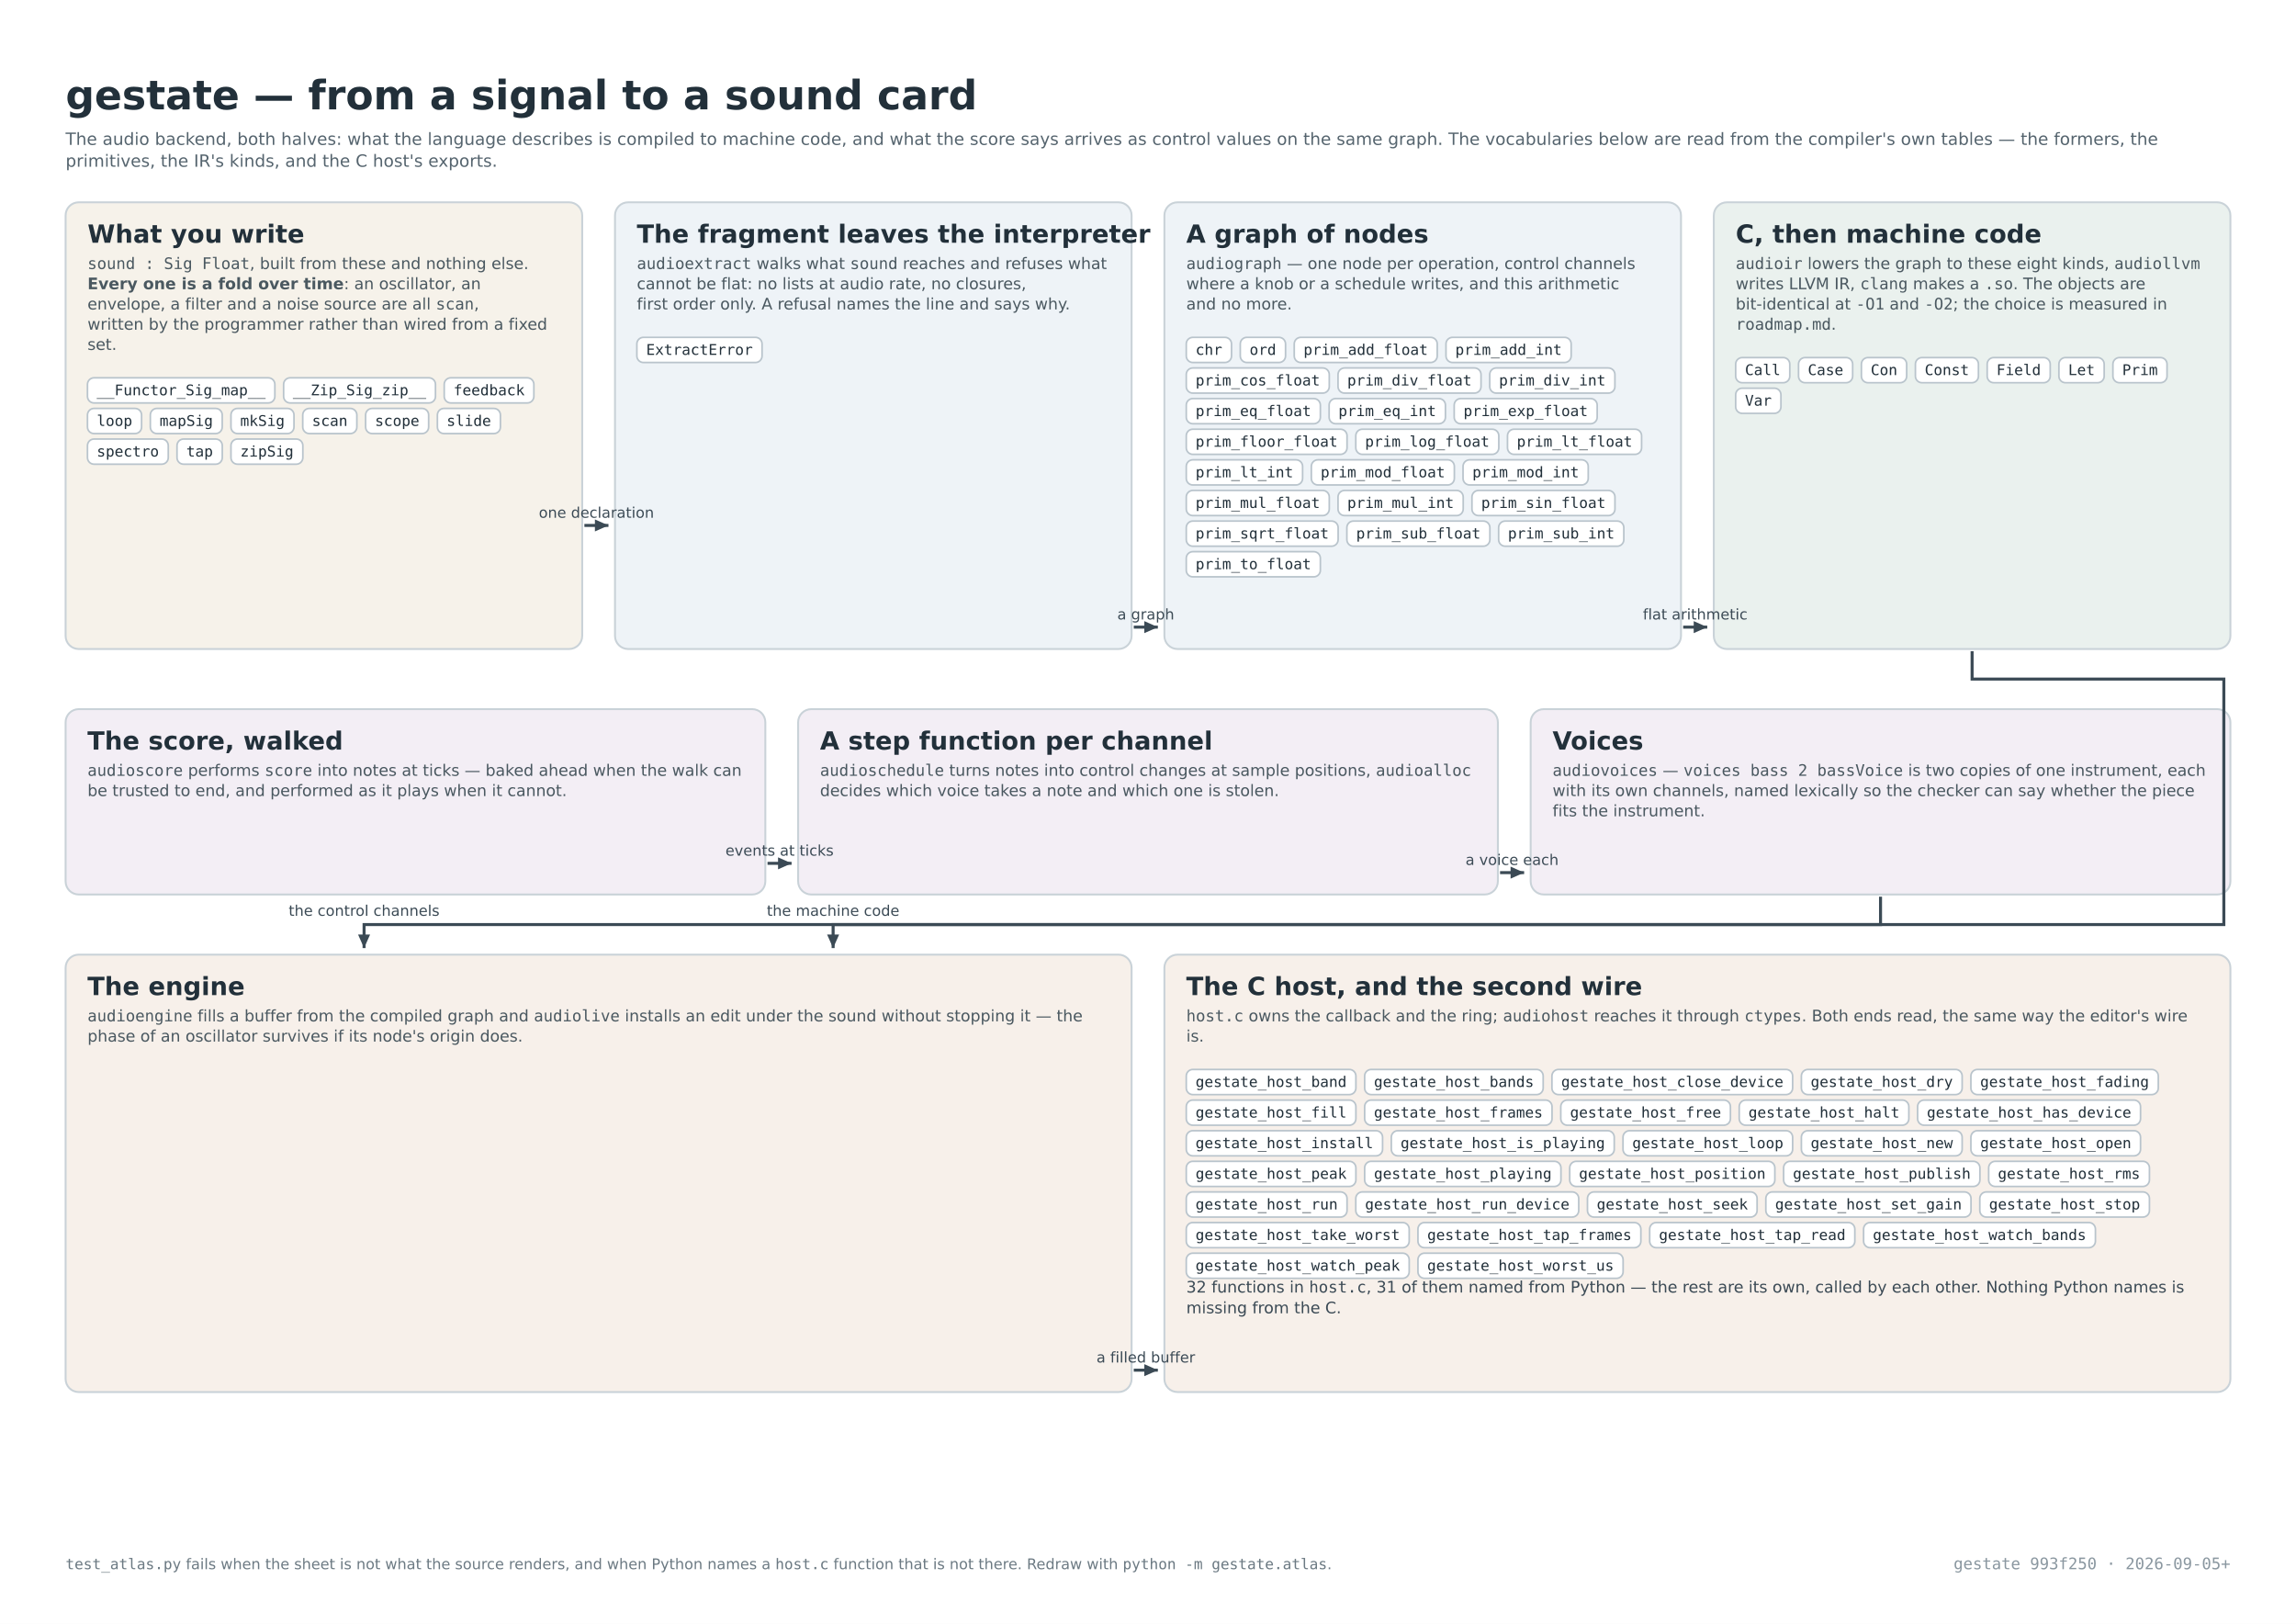
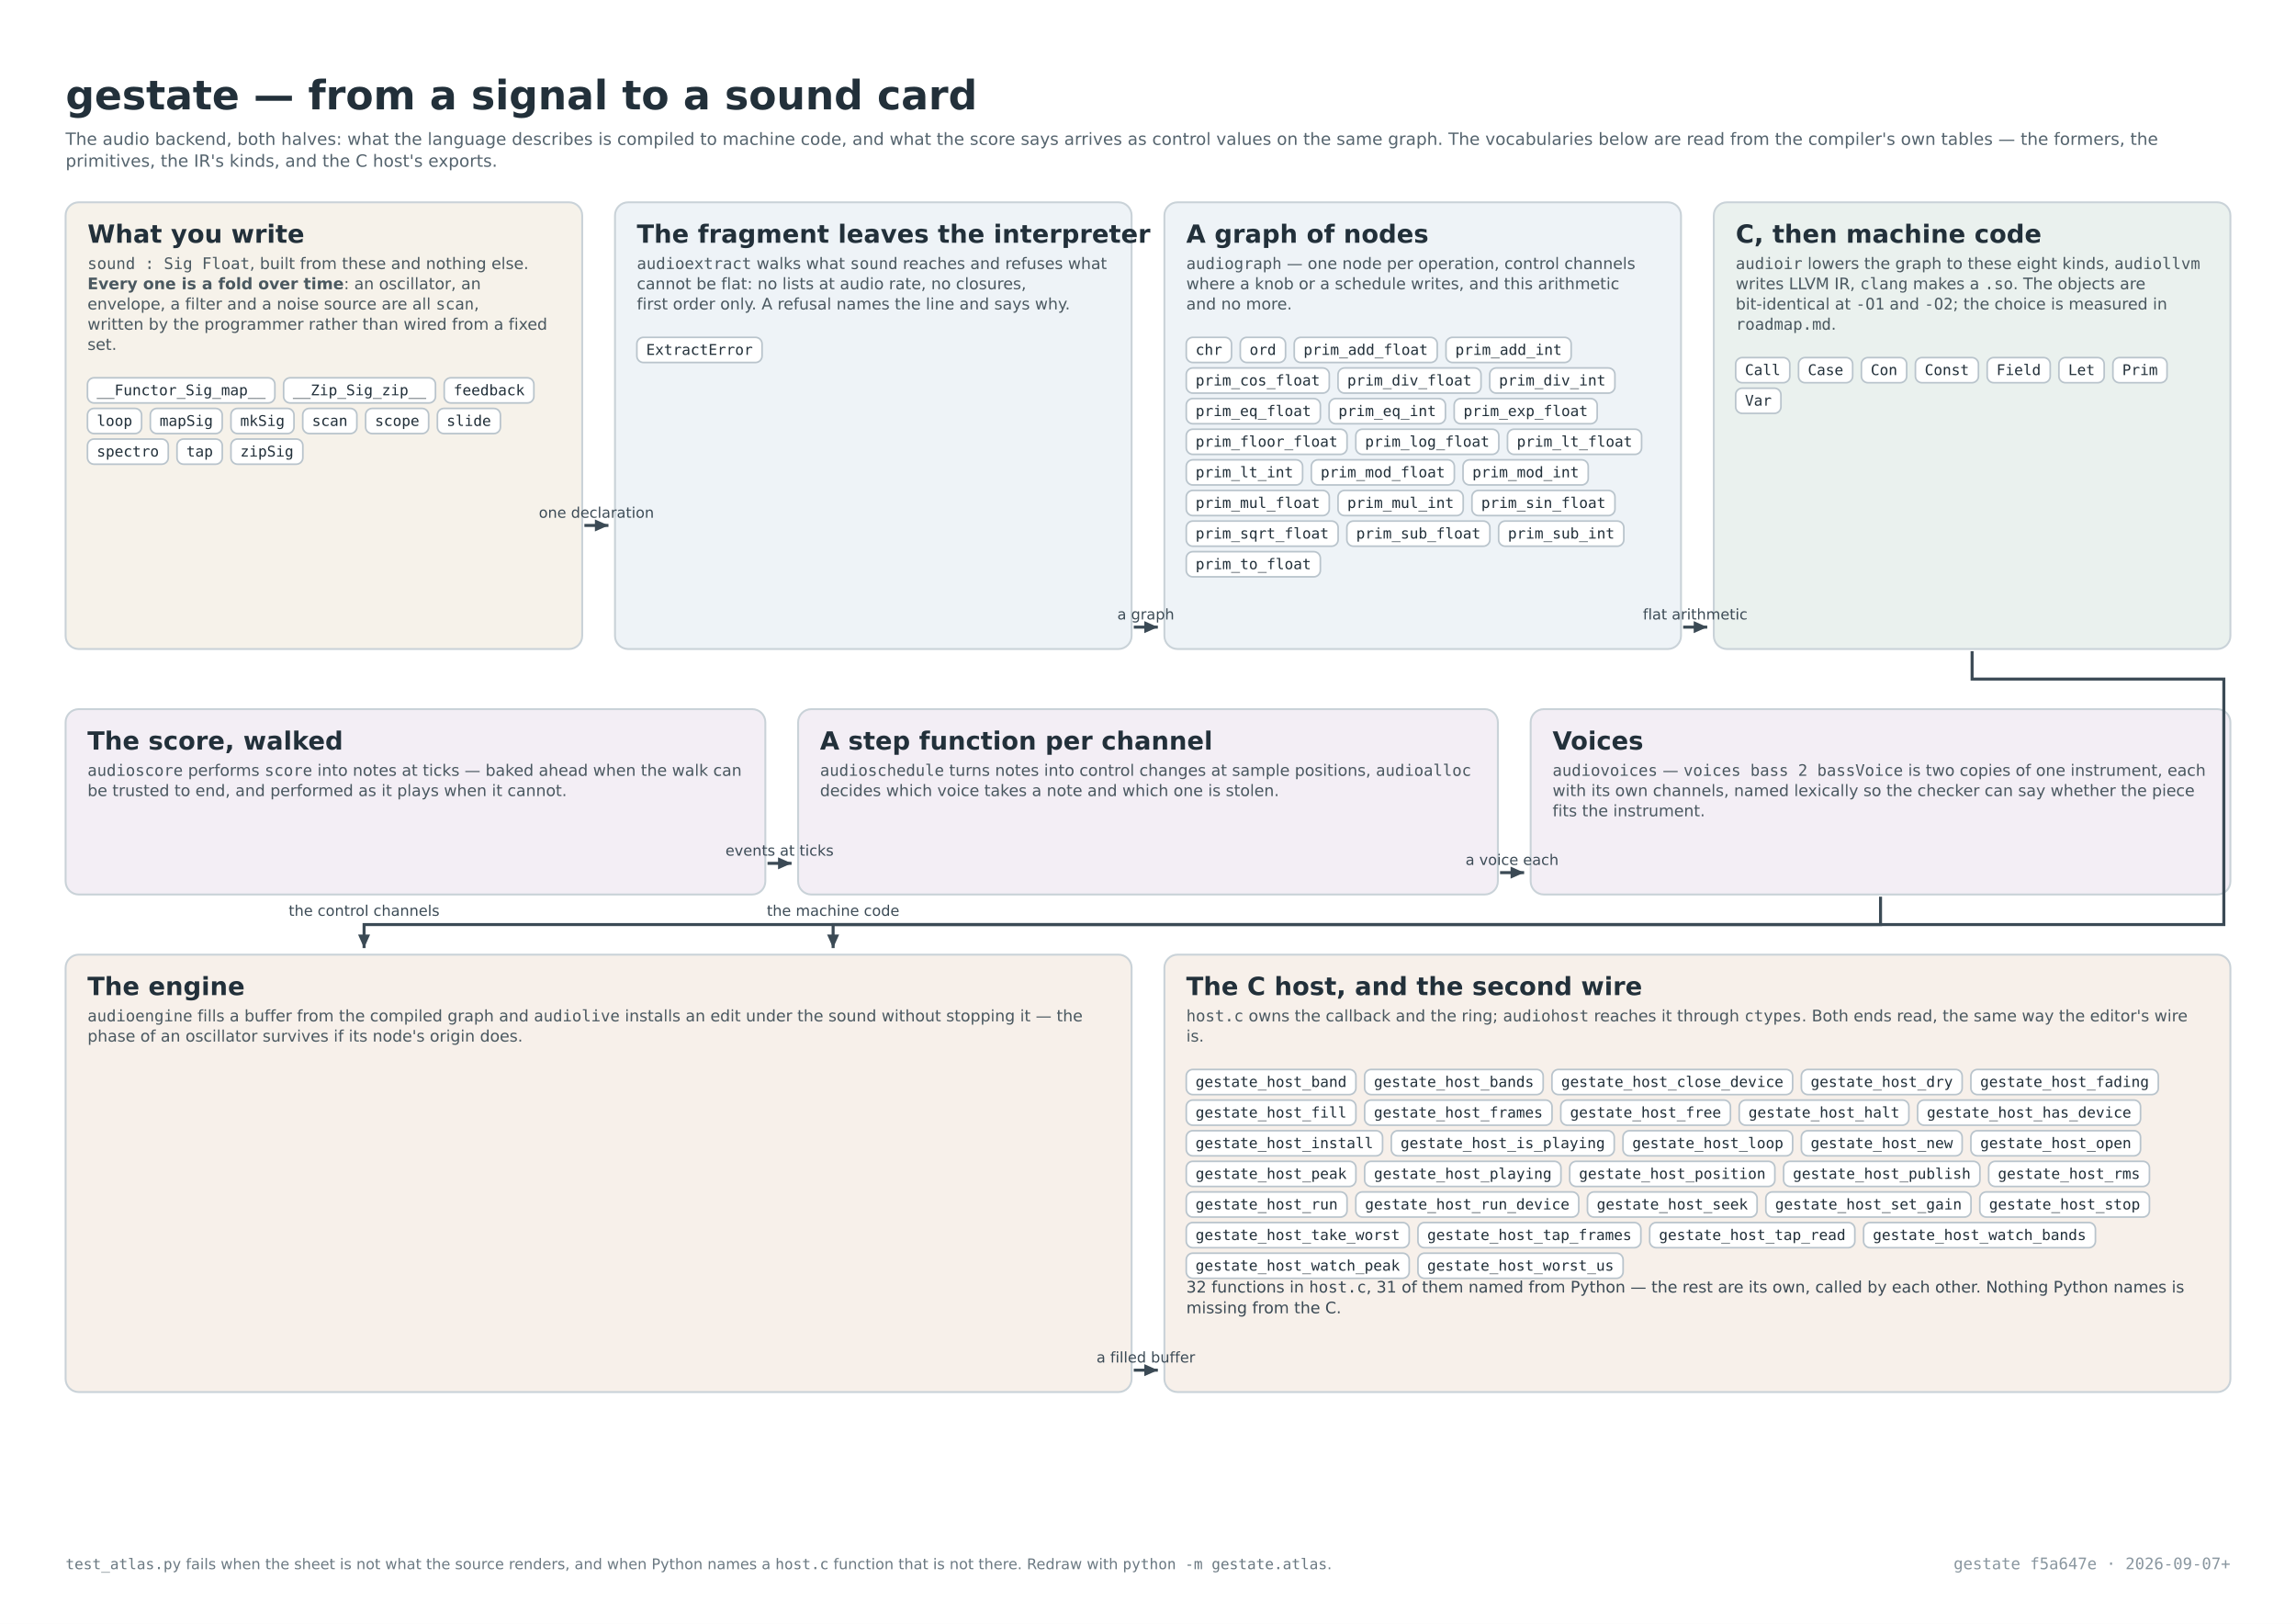
<svg xmlns="http://www.w3.org/2000/svg" width="420mm" height="297mm" viewBox="0 0 420 297">
  <defs>
    <marker id="tip" viewBox="0 0 10 10" refX="9" refY="5" markerWidth="5" markerHeight="5" orient="auto-start-reverse">
      <path d="M 0 1 L 9 5 L 0 9 z" fill="#3b4a55" />
    </marker>
  </defs>
  <style>
  text { font-family: 'DejaVu Sans', Verdana, sans-serif; fill: #22303a; }
  .mono, .chiptext { font-family: 'DejaVu Sans Mono', Consolas, monospace; }
  .title { font-size: 7.4px; font-weight: 700; }
  .subtitle { font-size: 3.1px; fill: #55646e; }
  .foot { font-size: 2.7px; fill: #6b7982; }
  .stamp { font-size: 2.9px; fill: #8a97a0; text-anchor: end; font-family: 'DejaVu Sans Mono', Consolas, monospace; }
  .lane { stroke: #c9d2d8; stroke-width: 0.35; }
  .lanetitle { font-size: 4.6px; font-weight: 700; }
  .step { font-size: 3.6px; font-weight: 700; }
  .stepnum { font-size: 3.2px; fill: #93a2ab; }
  .home { font-size: 2.6px; fill: #6b7982; text-anchor: end; }
  .refuses { font-size: 2.6px; fill: #8a5a5a; }
  .note { font-size: 2.9px; fill: #4a5860; }
  .extra { font-size: 2.9px; fill: #3b4a55; }
  .chip { fill: #ffffff; stroke: #b9c4cc; stroke-width: 0.3; }
  .chiptext { font-size: 2.7px; text-anchor: middle; }
  .edge { stroke: #3b4a55; stroke-width: 0.55; fill: none; }
  .edgetext { font-size: 2.7px; fill: #3b4a55; text-anchor: middle; }
</style>
  <rect x="0" y="0" width="420" height="297" fill="#ffffff" />
  <text class="title" x="12.00" y="20.00">gestate — from a signal to a sound card</text>
  <text class="subtitle" x="12.00" y="26.50">The audio backend, both halves: what the language describes is compiled to machine code, and what the score says arrives as control values on the same graph. The vocabularies below are read from the compiler's own tables — the formers, the</text>
  <text class="subtitle" x="12.00" y="30.50">primitives, the IR's kinds, and the C host's exports.</text>
  <text class="foot" x="12.00" y="287.00">
    <tspan class="mono">test_atlas.py</tspan> fails when the sheet is not what the source renders, and when Python names a <tspan class="mono">host.c</tspan> function that is not there. Redraw with <tspan class="mono">python -m gestate.atlas</tspan>.</text>
-   <text class="stamp" x="408.00" y="287.00">gestate 993f250 · 2026-09-05+</text>
+   <text class="stamp" x="408.00" y="287.00">gestate f5a647e · 2026-09-07+</text>
  <rect class="lane" x="12.00" y="37.00" width="94.50" height="81.70" rx="2.4" style="fill:#f6f2ea" />
  <text class="lanetitle" x="16.00" y="44.40">What you write</text>
  <text class="note" x="16.00" y="49.20">
    <tspan class="mono">sound : Sig Float</tspan>, built from these and nothing else.</text>
  <text class="note" x="16.00" y="52.90">
    <tspan font-weight="700">Every one is a fold over time</tspan>: an oscillator, an</text>
  <text class="note" x="16.00" y="56.60">envelope, a filter and a noise source are all <tspan class="mono">scan</tspan>,</text>
  <text class="note" x="16.00" y="60.30">written by the programmer rather than wired from a fixed</text>
  <text class="note" x="16.00" y="64.00">set.</text>
  <rect class="chip" x="16.00" y="69.10" width="34.28" height="4.6" rx="1.2" />
  <text class="chiptext" x="33.14" y="72.30">__Functor_Sig_map__</text>
  <rect class="chip" x="51.88" y="69.10" width="27.78" height="4.6" rx="1.2" />
  <text class="chiptext" x="65.77" y="72.30">__Zip_Sig_zip__</text>
  <rect class="chip" x="81.26" y="69.10" width="16.40" height="4.6" rx="1.2" />
  <text class="chiptext" x="89.47" y="72.30">feedback</text>
  <rect class="chip" x="16.00" y="74.70" width="9.90" height="4.6" rx="1.2" />
  <text class="chiptext" x="20.95" y="77.90">loop</text>
  <rect class="chip" x="27.50" y="74.70" width="13.15" height="4.6" rx="1.2" />
  <text class="chiptext" x="34.08" y="77.90">mapSig</text>
  <rect class="chip" x="42.25" y="74.70" width="11.53" height="4.6" rx="1.2" />
  <text class="chiptext" x="48.02" y="77.90">mkSig</text>
  <rect class="chip" x="55.38" y="74.70" width="9.90" height="4.6" rx="1.2" />
  <text class="chiptext" x="60.33" y="77.90">scan</text>
  <rect class="chip" x="66.88" y="74.70" width="11.53" height="4.6" rx="1.2" />
  <text class="chiptext" x="72.65" y="77.90">scope</text>
  <rect class="chip" x="80.01" y="74.70" width="11.53" height="4.6" rx="1.2" />
  <text class="chiptext" x="85.77" y="77.90">slide</text>
  <rect class="chip" x="16.00" y="80.30" width="14.78" height="4.6" rx="1.2" />
  <text class="chiptext" x="23.39" y="83.50">spectro</text>
  <rect class="chip" x="32.38" y="80.30" width="8.28" height="4.6" rx="1.2" />
  <text class="chiptext" x="36.52" y="83.50">tap</text>
  <rect class="chip" x="42.25" y="80.30" width="13.15" height="4.6" rx="1.2" />
  <text class="chiptext" x="48.83" y="83.50">zipSig</text>
  <rect class="lane" x="112.50" y="37.00" width="94.50" height="81.70" rx="2.4" style="fill:#eef3f7" />
  <text class="lanetitle" x="116.50" y="44.40">The fragment leaves the interpreter</text>
  <text class="note" x="116.50" y="49.20">
    <tspan class="mono">audioextract</tspan> walks what <tspan class="mono">sound</tspan> reaches and refuses what</text>
  <text class="note" x="116.50" y="52.90">cannot be flat: no lists at audio rate, no closures,</text>
  <text class="note" x="116.50" y="56.60">first order only. A refusal names the line and says why.</text>
  <rect class="chip" x="116.50" y="61.70" width="22.90" height="4.6" rx="1.2" />
  <text class="chiptext" x="127.95" y="64.90">ExtractError</text>
  <rect class="lane" x="213.00" y="37.00" width="94.50" height="81.70" rx="2.4" style="fill:#eef3f7" />
  <text class="lanetitle" x="217.00" y="44.40">A graph of nodes</text>
  <text class="note" x="217.00" y="49.20">
    <tspan class="mono">audiograph</tspan> — one node per operation, control channels</text>
  <text class="note" x="217.00" y="52.90">where a knob or a schedule writes, and this arithmetic</text>
  <text class="note" x="217.00" y="56.60">and no more.</text>
  <rect class="chip" x="217.00" y="61.70" width="8.28" height="4.6" rx="1.2" />
  <text class="chiptext" x="221.14" y="64.90">chr</text>
  <rect class="chip" x="226.88" y="61.70" width="8.28" height="4.6" rx="1.2" />
  <text class="chiptext" x="231.01" y="64.90">ord</text>
  <rect class="chip" x="236.75" y="61.70" width="26.16" height="4.6" rx="1.2" />
  <text class="chiptext" x="249.83" y="64.90">prim_add_float</text>
  <rect class="chip" x="264.51" y="61.70" width="22.90" height="4.6" rx="1.2" />
  <text class="chiptext" x="275.96" y="64.90">prim_add_int</text>
  <rect class="chip" x="217.00" y="67.30" width="26.16" height="4.6" rx="1.2" />
  <text class="chiptext" x="230.08" y="70.50">prim_cos_float</text>
  <rect class="chip" x="244.76" y="67.30" width="26.16" height="4.6" rx="1.2" />
  <text class="chiptext" x="257.83" y="70.50">prim_div_float</text>
  <rect class="chip" x="272.51" y="67.30" width="22.90" height="4.6" rx="1.2" />
  <text class="chiptext" x="283.96" y="70.50">prim_div_int</text>
  <rect class="chip" x="217.00" y="72.90" width="24.53" height="4.6" rx="1.2" />
  <text class="chiptext" x="229.27" y="76.10">prim_eq_float</text>
  <rect class="chip" x="243.13" y="72.90" width="21.28" height="4.6" rx="1.2" />
  <text class="chiptext" x="253.77" y="76.10">prim_eq_int</text>
  <rect class="chip" x="266.01" y="72.90" width="26.16" height="4.6" rx="1.2" />
  <text class="chiptext" x="279.09" y="76.10">prim_exp_float</text>
  <rect class="chip" x="217.00" y="78.50" width="29.41" height="4.6" rx="1.2" />
  <text class="chiptext" x="231.70" y="81.70">prim_floor_float</text>
  <rect class="chip" x="248.01" y="78.50" width="26.16" height="4.6" rx="1.2" />
  <text class="chiptext" x="261.08" y="81.70">prim_log_float</text>
  <rect class="chip" x="275.76" y="78.50" width="24.53" height="4.6" rx="1.2" />
  <text class="chiptext" x="288.03" y="81.70">prim_lt_float</text>
  <rect class="chip" x="217.00" y="84.10" width="21.28" height="4.6" rx="1.2" />
  <text class="chiptext" x="227.64" y="87.30">prim_lt_int</text>
  <rect class="chip" x="239.88" y="84.10" width="26.16" height="4.6" rx="1.2" />
  <text class="chiptext" x="252.96" y="87.30">prim_mod_float</text>
  <rect class="chip" x="267.63" y="84.10" width="22.90" height="4.6" rx="1.2" />
  <text class="chiptext" x="279.09" y="87.30">prim_mod_int</text>
  <rect class="chip" x="217.00" y="89.70" width="26.16" height="4.6" rx="1.2" />
  <text class="chiptext" x="230.08" y="92.90">prim_mul_float</text>
  <rect class="chip" x="244.76" y="89.70" width="22.90" height="4.6" rx="1.2" />
  <text class="chiptext" x="256.21" y="92.90">prim_mul_int</text>
  <rect class="chip" x="269.26" y="89.70" width="26.16" height="4.6" rx="1.2" />
  <text class="chiptext" x="282.34" y="92.90">prim_sin_float</text>
  <rect class="chip" x="217.00" y="95.30" width="27.78" height="4.6" rx="1.2" />
  <text class="chiptext" x="230.89" y="98.50">prim_sqrt_float</text>
  <rect class="chip" x="246.38" y="95.30" width="26.16" height="4.6" rx="1.2" />
  <text class="chiptext" x="259.46" y="98.50">prim_sub_float</text>
  <rect class="chip" x="274.14" y="95.30" width="22.90" height="4.6" rx="1.2" />
  <text class="chiptext" x="285.59" y="98.50">prim_sub_int</text>
  <rect class="chip" x="217.00" y="100.90" width="24.53" height="4.6" rx="1.2" />
  <text class="chiptext" x="229.27" y="104.10">prim_to_float</text>
  <rect class="lane" x="313.50" y="37.00" width="94.50" height="81.70" rx="2.4" style="fill:#eaf1ee" />
  <text class="lanetitle" x="317.50" y="44.40">C, then machine code</text>
  <text class="note" x="317.50" y="49.20">
    <tspan class="mono">audioir</tspan> lowers the graph to these eight kinds, <tspan class="mono">audiollvm</tspan>
  </text>
  <text class="note" x="317.50" y="52.90">writes LLVM IR, <tspan class="mono">clang</tspan> makes a <tspan class="mono">.so</tspan>. The objects are</text>
  <text class="note" x="317.50" y="56.60">bit-identical at <tspan class="mono">-O1</tspan> and <tspan class="mono">-O2</tspan>; the choice is measured in</text>
  <text class="note" x="317.50" y="60.30">
    <tspan class="mono">roadmap.md</tspan>.</text>
  <rect class="chip" x="317.50" y="65.40" width="9.90" height="4.6" rx="1.2" />
  <text class="chiptext" x="322.45" y="68.60">Call</text>
  <rect class="chip" x="329.00" y="65.40" width="9.90" height="4.6" rx="1.2" />
  <text class="chiptext" x="333.95" y="68.60">Case</text>
  <rect class="chip" x="340.50" y="65.40" width="8.28" height="4.6" rx="1.2" />
  <text class="chiptext" x="344.64" y="68.60">Con</text>
  <rect class="chip" x="350.38" y="65.40" width="11.53" height="4.6" rx="1.2" />
  <text class="chiptext" x="356.14" y="68.60">Const</text>
  <rect class="chip" x="363.51" y="65.40" width="11.53" height="4.6" rx="1.2" />
  <text class="chiptext" x="369.27" y="68.60">Field</text>
  <rect class="chip" x="376.63" y="65.40" width="8.28" height="4.6" rx="1.2" />
  <text class="chiptext" x="380.77" y="68.60">Let</text>
  <rect class="chip" x="386.51" y="65.40" width="9.90" height="4.6" rx="1.2" />
  <text class="chiptext" x="391.46" y="68.60">Prim</text>
  <rect class="chip" x="317.50" y="71.00" width="8.28" height="4.6" rx="1.2" />
  <text class="chiptext" x="321.64" y="74.20">Var</text>
  <rect class="lane" x="12.00" y="129.70" width="128.00" height="33.90" rx="2.4" style="fill:#f3eef5" />
  <text class="lanetitle" x="16.00" y="137.10">The score, walked</text>
  <text class="note" x="16.00" y="141.90">
    <tspan class="mono">audioscore</tspan> performs <tspan class="mono">score</tspan> into notes at ticks — baked ahead when the walk can</text>
  <text class="note" x="16.00" y="145.60">be trusted to end, and performed as it plays when it cannot.</text>
  <rect class="lane" x="146.00" y="129.70" width="128.00" height="33.90" rx="2.4" style="fill:#f3eef5" />
  <text class="lanetitle" x="150.00" y="137.10">A step function per channel</text>
  <text class="note" x="150.00" y="141.90">
    <tspan class="mono">audioschedule</tspan> turns notes into control changes at sample positions, <tspan class="mono">audioalloc</tspan>
  </text>
  <text class="note" x="150.00" y="145.60">decides which voice takes a note and which one is stolen.</text>
  <rect class="lane" x="280.00" y="129.70" width="128.00" height="33.90" rx="2.4" style="fill:#f3eef5" />
  <text class="lanetitle" x="284.00" y="137.10">Voices</text>
  <text class="note" x="284.00" y="141.90">
    <tspan class="mono">audiovoices</tspan> — <tspan class="mono">voices bass 2 bassVoice</tspan> is two copies of one instrument, each</text>
  <text class="note" x="284.00" y="145.60">with its own channels, named lexically so the checker can say whether the piece</text>
  <text class="note" x="284.00" y="149.30">fits the instrument.</text>
  <rect class="lane" x="12.00" y="174.60" width="195.00" height="80.00" rx="2.4" style="fill:#f7f0ea" />
  <text class="lanetitle" x="16.00" y="182.00">The engine</text>
  <text class="note" x="16.00" y="186.80">
    <tspan class="mono">audioengine</tspan> fills a buffer from the compiled graph and <tspan class="mono">audiolive</tspan> installs an edit under the sound without stopping it — the</text>
  <text class="note" x="16.00" y="190.50">phase of an oscillator survives if its node's origin does.</text>
  <rect class="lane" x="213.00" y="174.60" width="195.00" height="80.00" rx="2.4" style="fill:#f7f0ea" />
  <text class="lanetitle" x="217.00" y="182.00">The C host, and the second wire</text>
  <text class="note" x="217.00" y="186.80">
    <tspan class="mono">host.c</tspan> owns the callback and the ring; <tspan class="mono">audiohost</tspan> reaches it through <tspan class="mono">ctypes</tspan>. Both ends read, the same way the editor's wire</text>
  <text class="note" x="217.00" y="190.50">is.</text>
  <rect class="chip" x="217.00" y="195.60" width="31.03" height="4.6" rx="1.2" />
  <text class="chiptext" x="232.52" y="198.80">gestate_host_band</text>
  <rect class="chip" x="249.63" y="195.60" width="32.66" height="4.6" rx="1.2" />
  <text class="chiptext" x="265.96" y="198.80">gestate_host_bands</text>
  <rect class="chip" x="283.89" y="195.60" width="44.03" height="4.6" rx="1.2" />
  <text class="chiptext" x="305.91" y="198.80">gestate_host_close_device</text>
  <rect class="chip" x="329.52" y="195.60" width="29.41" height="4.6" rx="1.2" />
  <text class="chiptext" x="344.23" y="198.80">gestate_host_dry</text>
  <rect class="chip" x="360.53" y="195.60" width="34.28" height="4.6" rx="1.2" />
  <text class="chiptext" x="377.67" y="198.80">gestate_host_fading</text>
  <rect class="chip" x="217.00" y="201.20" width="31.03" height="4.6" rx="1.2" />
  <text class="chiptext" x="232.52" y="204.40">gestate_host_fill</text>
  <rect class="chip" x="249.63" y="201.20" width="34.28" height="4.6" rx="1.2" />
  <text class="chiptext" x="266.77" y="204.40">gestate_host_frames</text>
  <rect class="chip" x="285.51" y="201.20" width="31.03" height="4.6" rx="1.2" />
  <text class="chiptext" x="301.03" y="204.40">gestate_host_free</text>
  <rect class="chip" x="318.15" y="201.20" width="31.03" height="4.6" rx="1.2" />
  <text class="chiptext" x="333.66" y="204.40">gestate_host_halt</text>
  <rect class="chip" x="350.78" y="201.20" width="40.78" height="4.6" rx="1.2" />
  <text class="chiptext" x="371.17" y="204.40">gestate_host_has_device</text>
  <rect class="chip" x="217.00" y="206.80" width="35.91" height="4.6" rx="1.2" />
  <text class="chiptext" x="234.95" y="210.00">gestate_host_install</text>
  <rect class="chip" x="254.51" y="206.80" width="40.78" height="4.6" rx="1.2" />
  <text class="chiptext" x="274.90" y="210.00">gestate_host_is_playing</text>
  <rect class="chip" x="296.89" y="206.80" width="31.03" height="4.6" rx="1.2" />
  <text class="chiptext" x="312.41" y="210.00">gestate_host_loop</text>
  <rect class="chip" x="329.52" y="206.80" width="29.41" height="4.6" rx="1.2" />
  <text class="chiptext" x="344.23" y="210.00">gestate_host_new</text>
  <rect class="chip" x="360.53" y="206.80" width="31.03" height="4.6" rx="1.2" />
  <text class="chiptext" x="376.05" y="210.00">gestate_host_open</text>
  <rect class="chip" x="217.00" y="212.40" width="31.03" height="4.6" rx="1.2" />
  <text class="chiptext" x="232.52" y="215.60">gestate_host_peak</text>
  <rect class="chip" x="249.63" y="212.40" width="35.91" height="4.6" rx="1.2" />
  <text class="chiptext" x="267.59" y="215.60">gestate_host_playing</text>
  <rect class="chip" x="287.14" y="212.40" width="37.53" height="4.6" rx="1.2" />
  <text class="chiptext" x="305.91" y="215.60">gestate_host_position</text>
  <rect class="chip" x="326.27" y="212.40" width="35.91" height="4.6" rx="1.2" />
  <text class="chiptext" x="344.23" y="215.60">gestate_host_publish</text>
  <rect class="chip" x="363.78" y="212.40" width="29.41" height="4.6" rx="1.2" />
  <text class="chiptext" x="378.48" y="215.60">gestate_host_rms</text>
  <rect class="chip" x="217.00" y="218.00" width="29.41" height="4.6" rx="1.2" />
  <text class="chiptext" x="231.70" y="221.20">gestate_host_run</text>
  <rect class="chip" x="248.01" y="218.00" width="40.78" height="4.6" rx="1.2" />
  <text class="chiptext" x="268.40" y="221.20">gestate_host_run_device</text>
  <rect class="chip" x="290.39" y="218.00" width="31.03" height="4.6" rx="1.2" />
  <text class="chiptext" x="305.91" y="221.20">gestate_host_seek</text>
  <rect class="chip" x="323.02" y="218.00" width="37.53" height="4.6" rx="1.2" />
  <text class="chiptext" x="341.79" y="221.20">gestate_host_set_gain</text>
  <rect class="chip" x="362.16" y="218.00" width="31.03" height="4.6" rx="1.2" />
  <text class="chiptext" x="377.67" y="221.20">gestate_host_stop</text>
  <rect class="chip" x="217.00" y="223.60" width="40.78" height="4.6" rx="1.2" />
  <text class="chiptext" x="237.39" y="226.80">gestate_host_take_worst</text>
  <rect class="chip" x="259.38" y="223.60" width="40.78" height="4.6" rx="1.2" />
  <text class="chiptext" x="279.78" y="226.80">gestate_host_tap_frames</text>
  <rect class="chip" x="301.77" y="223.60" width="37.53" height="4.6" rx="1.2" />
  <text class="chiptext" x="320.54" y="226.80">gestate_host_tap_read</text>
  <rect class="chip" x="340.90" y="223.60" width="42.41" height="4.6" rx="1.2" />
  <text class="chiptext" x="362.11" y="226.80">gestate_host_watch_bands</text>
  <rect class="chip" x="217.00" y="229.20" width="40.78" height="4.6" rx="1.2" />
  <text class="chiptext" x="237.39" y="232.40">gestate_host_watch_peak</text>
  <rect class="chip" x="259.38" y="229.20" width="37.53" height="4.6" rx="1.2" />
  <text class="chiptext" x="278.15" y="232.40">gestate_host_worst_us</text>
  <text class="extra" x="217.00" y="236.40">32 functions in <tspan class="mono">host.c</tspan>, 31 of them named from Python — the rest are its own, called by each other. Nothing Python names is</text>
  <text class="extra" x="217.00" y="240.20">missing from the C.</text>
  <path class="edge" d="M106.90,96.10 L111.30,96.10" marker-end="url(#tip)" />
  <text class="edgetext" x="109.10" y="94.70">one declaration</text>
  <path class="edge" d="M207.40,114.70 L211.80,114.70" marker-end="url(#tip)" />
  <text class="edgetext" x="209.60" y="113.30">a graph</text>
  <path class="edge" d="M307.90,114.70 L312.30,114.70" marker-end="url(#tip)" />
  <text class="edgetext" x="310.10" y="113.30">flat arithmetic</text>
  <path class="edge" d="M140.40,157.90 L144.80,157.90" marker-end="url(#tip)" />
  <text class="edgetext" x="142.60" y="156.50">events at ticks</text>
  <path class="edge" d="M274.40,159.60 L278.80,159.60" marker-end="url(#tip)" />
  <text class="edgetext" x="276.60" y="158.20">a voice each</text>
  <path class="edge" d="M207.40,250.60 L211.80,250.60" marker-end="url(#tip)" />
  <text class="edgetext" x="209.60" y="249.20">a filled buffer</text>
  <path class="edge" d="M360.75,119.10 L360.75,124.20 L406.80,124.20 L406.80,169.10 L152.40,169.10 L152.40,173.40" marker-end="url(#tip)" />
  <path class="edge" d="M344.00,164.00 L344.00,169.10 L66.60,169.10 L66.60,173.40" marker-end="url(#tip)" />
  <text class="edgetext" x="152.40" y="167.50">the machine code</text>
  <text class="edgetext" x="66.60" y="167.50">the control channels</text>
</svg>
